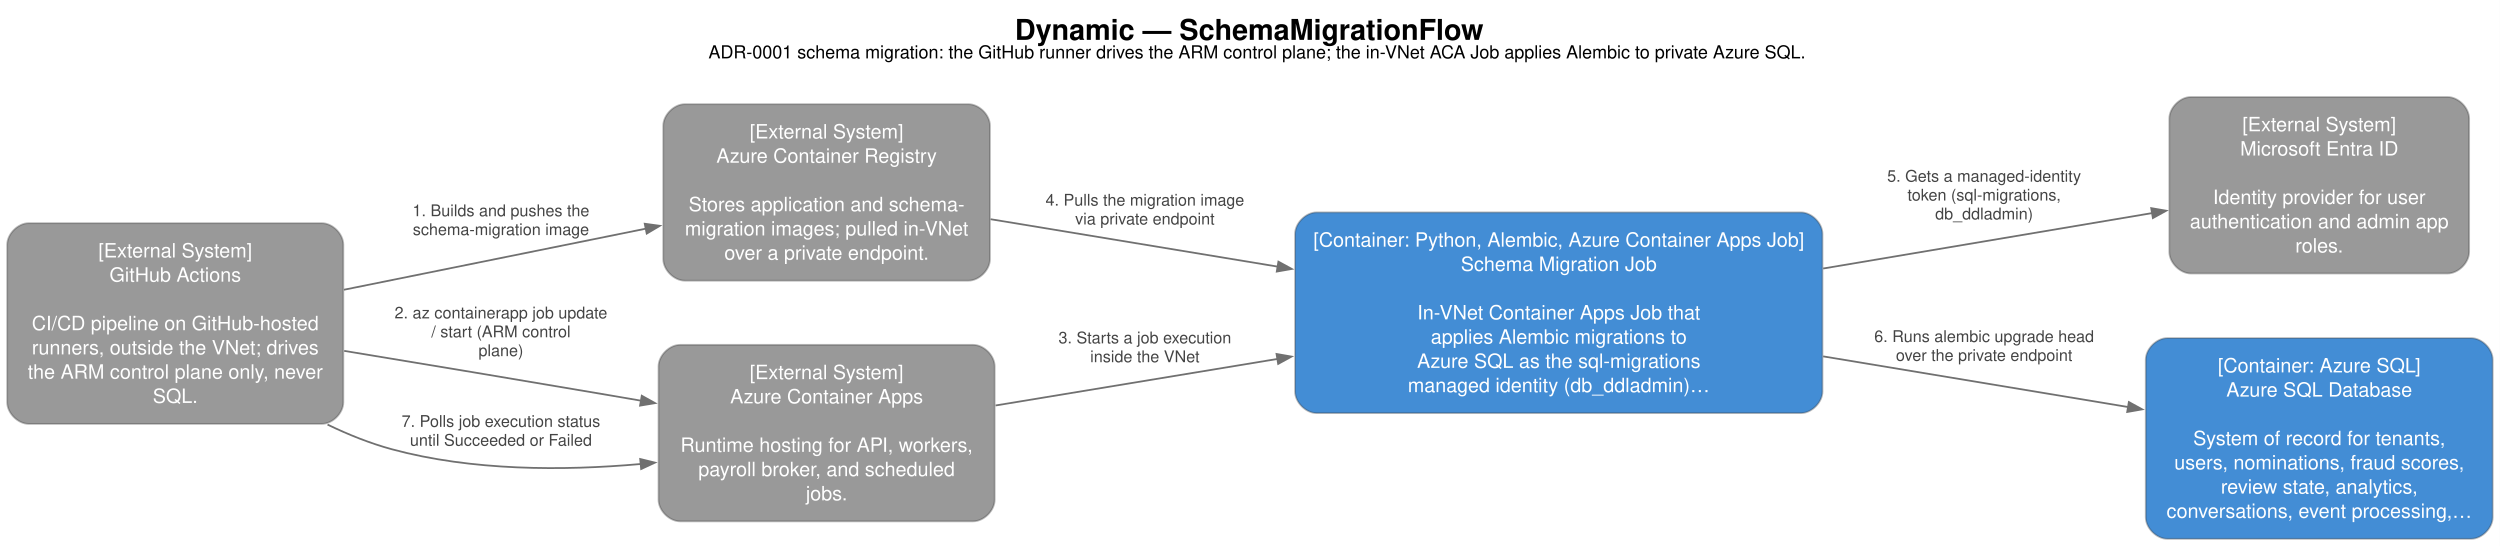
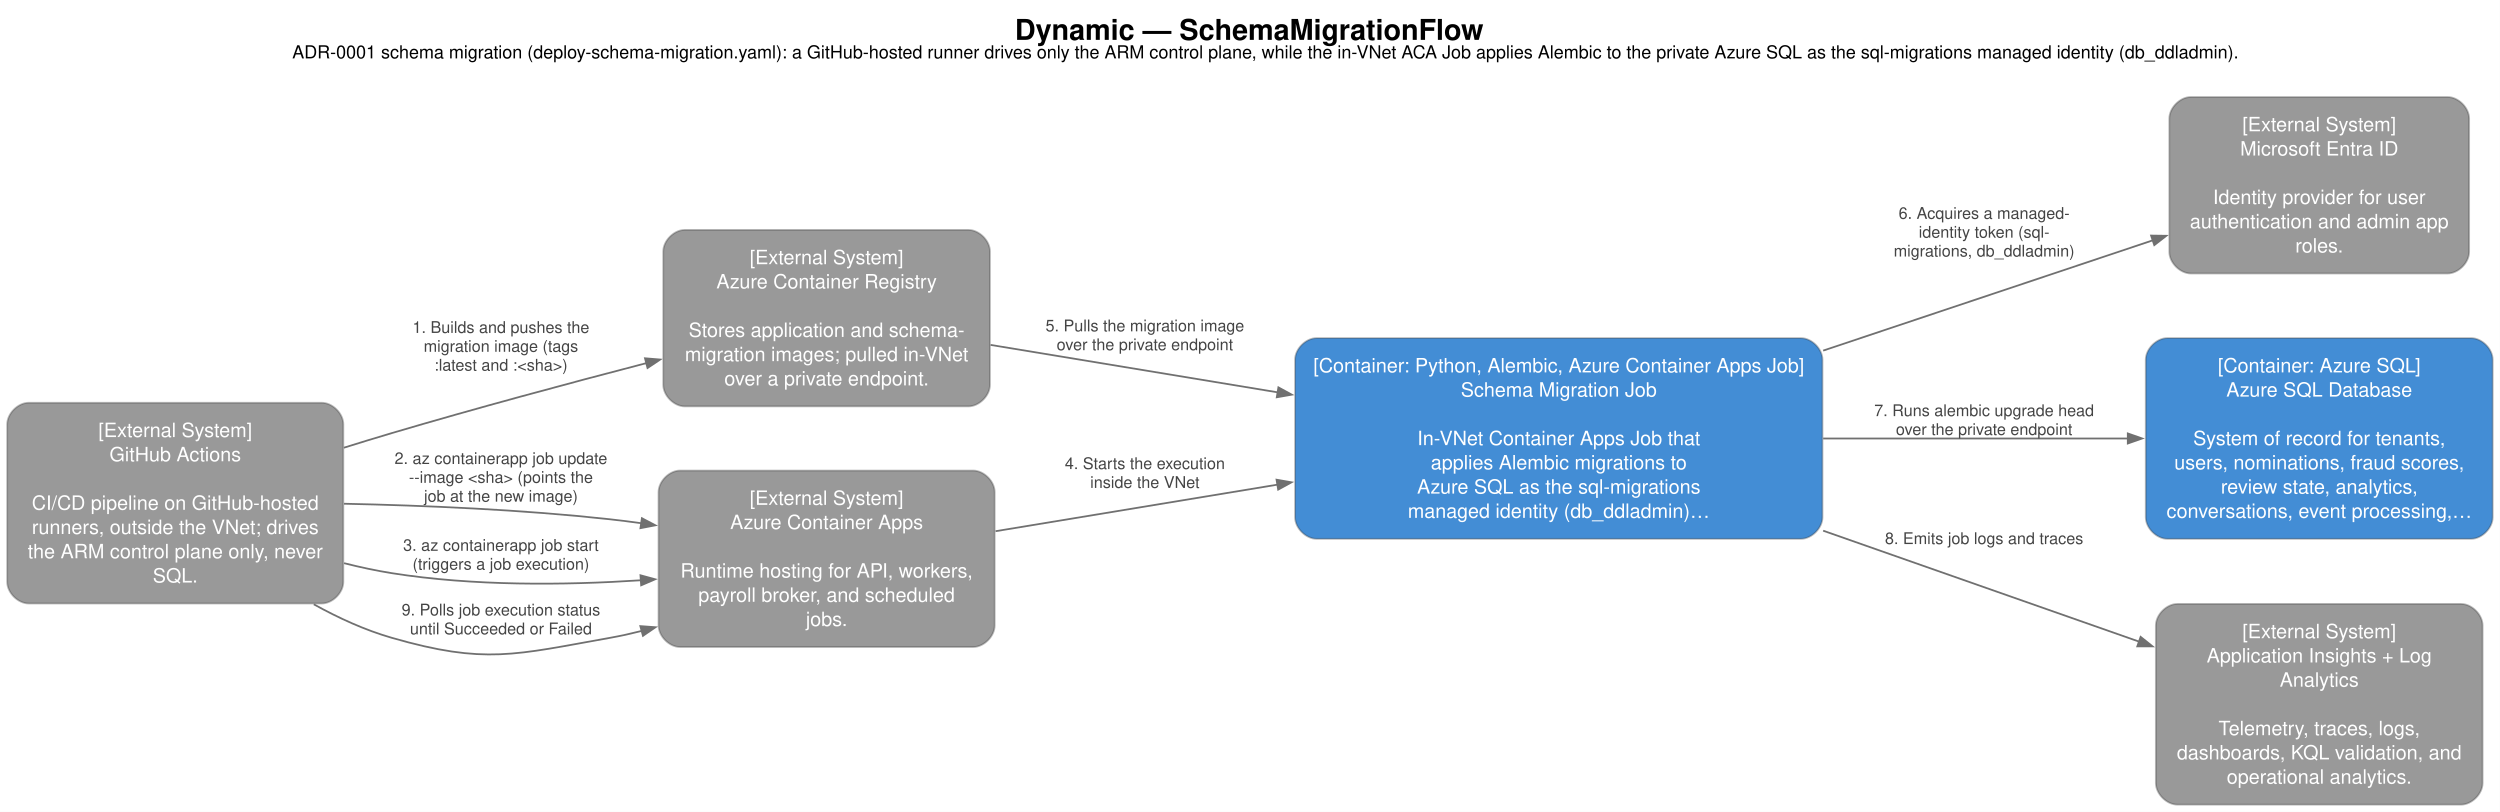
- <svg xmlns="http://www.w3.org/2000/svg" width="1392pt" height="304pt" viewBox="0.00 0.00 1392.00 304.00">
-   <g id="graph0" class="graph" transform="scale(1 1) rotate(0) translate(4 300.03)">
-     <polygon fill="white" stroke="none" points="-4,4 -4,-300.03 1387.93,-300.03 1387.93,4 -4,4" />
-     <text xml:space="preserve" text-anchor="start" x="561.09" y="-277.83" font-family="Helvetica,sans-Serif" font-weight="bold" font-size="16.00">Dynamic — SchemaMigrationFlow</text>
-     <text xml:space="preserve" text-anchor="start" x="390.47" y="-267.53" font-family="Helvetica,sans-Serif" font-size="10.00">ADR-0001 schema migration: the GitHub runner drives the ARM control plane; the in-VNet ACA Job applies Alembic to private Azure SQL.</text>
-     <text xml:space="preserve" text-anchor="start" x="689.72" y="-251.83" font-family="Helvetica,sans-Serif" font-size="16.00"> </text>
+ <svg xmlns="http://www.w3.org/2000/svg" width="1392pt" height="452pt" viewBox="0.00 0.00 1392.00 452.00">
+   <g id="graph0" class="graph" transform="scale(1 1) rotate(0) translate(4 448.03)">
+     <polygon fill="white" stroke="none" points="-4,4 -4,-448.03 1387.93,-448.03 1387.93,4 -4,4" />
+     <text xml:space="preserve" text-anchor="start" x="561.09" y="-425.83" font-family="Helvetica,sans-Serif" font-weight="bold" font-size="16.00">Dynamic — SchemaMigrationFlow</text>
+     <text xml:space="preserve" text-anchor="start" x="158.72" y="-415.53" font-family="Helvetica,sans-Serif" font-size="10.00">ADR-0001 schema migration (deploy-schema-migration.yaml): a GitHub-hosted runner drives only the ARM control plane, while the in-VNet ACA Job applies Alembic to the private Azure SQL as the sql-migrations managed identity (db_ddladmin).</text>
+     <text xml:space="preserve" text-anchor="start" x="689.72" y="-399.83" font-family="Helvetica,sans-Serif" font-size="16.00"> </text>
    <g id="node1" class="node">
-       <path fill="#999999" stroke="#333333" stroke-opacity="0.333" d="M175.17,-175.78C175.17,-175.78 12,-175.78 12,-175.78 6,-175.78 0,-169.78 0,-163.78 0,-163.78 0,-76 0,-76 0,-70 6,-64 12,-64 12,-64 175.17,-64 175.17,-64 181.17,-64 187.17,-70 187.17,-76 187.17,-76 187.17,-163.78 187.17,-163.78 187.17,-169.78 181.17,-175.78 175.17,-175.78" />
-       <text xml:space="preserve" text-anchor="middle" x="93.59" y="-156.69" font-family="Helvetica,sans-Serif" font-size="11.00" fill="#ffffff">[External System]</text>
-       <text xml:space="preserve" text-anchor="middle" x="93.59" y="-143.19" font-family="Helvetica,sans-Serif" font-size="11.00" fill="#ffffff">GitHub Actions</text>
-       <text xml:space="preserve" text-anchor="middle" x="93.59" y="-129.69" font-family="Helvetica,sans-Serif" font-size="11.00" fill="#ffffff"> </text>
-       <text xml:space="preserve" text-anchor="middle" x="93.59" y="-116.19" font-family="Helvetica,sans-Serif" font-size="11.00" fill="#ffffff">CI/CD pipeline on GitHub-hosted</text>
-       <text xml:space="preserve" text-anchor="middle" x="93.59" y="-102.69" font-family="Helvetica,sans-Serif" font-size="11.00" fill="#ffffff">runners, outside the VNet; drives</text>
-       <text xml:space="preserve" text-anchor="middle" x="93.59" y="-89.19" font-family="Helvetica,sans-Serif" font-size="11.00" fill="#ffffff">the ARM control plane only, never</text>
-       <text xml:space="preserve" text-anchor="middle" x="93.59" y="-75.69" font-family="Helvetica,sans-Serif" font-size="11.00" fill="#ffffff">SQL.</text>
+       <path fill="#999999" stroke="#333333" stroke-opacity="0.333" d="M175.17,-223.78C175.17,-223.78 12,-223.78 12,-223.78 6,-223.78 0,-217.78 0,-211.78 0,-211.78 0,-124 0,-124 0,-118 6,-112 12,-112 12,-112 175.17,-112 175.17,-112 181.17,-112 187.17,-118 187.17,-124 187.17,-124 187.17,-211.78 187.17,-211.78 187.17,-217.78 181.17,-223.78 175.17,-223.78" />
+       <text xml:space="preserve" text-anchor="middle" x="93.59" y="-204.69" font-family="Helvetica,sans-Serif" font-size="11.00" fill="#ffffff">[External System]</text>
+       <text xml:space="preserve" text-anchor="middle" x="93.59" y="-191.19" font-family="Helvetica,sans-Serif" font-size="11.00" fill="#ffffff">GitHub Actions</text>
+       <text xml:space="preserve" text-anchor="middle" x="93.59" y="-177.69" font-family="Helvetica,sans-Serif" font-size="11.00" fill="#ffffff"> </text>
+       <text xml:space="preserve" text-anchor="middle" x="93.59" y="-164.19" font-family="Helvetica,sans-Serif" font-size="11.00" fill="#ffffff">CI/CD pipeline on GitHub-hosted</text>
+       <text xml:space="preserve" text-anchor="middle" x="93.59" y="-150.69" font-family="Helvetica,sans-Serif" font-size="11.00" fill="#ffffff">runners, outside the VNet; drives</text>
+       <text xml:space="preserve" text-anchor="middle" x="93.59" y="-137.19" font-family="Helvetica,sans-Serif" font-size="11.00" fill="#ffffff">the ARM control plane only, never</text>
+       <text xml:space="preserve" text-anchor="middle" x="93.59" y="-123.69" font-family="Helvetica,sans-Serif" font-size="11.00" fill="#ffffff">SQL.</text>
    </g>
    <g id="node2" class="node">
-       <path fill="#999999" stroke="#333333" stroke-opacity="0.333" d="M535.22,-242.03C535.22,-242.03 377.3,-242.03 377.3,-242.03 371.3,-242.03 365.3,-236.03 365.3,-230.03 365.3,-230.03 365.3,-155.75 365.3,-155.75 365.3,-149.75 371.3,-143.75 377.3,-143.75 377.3,-143.75 535.22,-143.75 535.22,-143.75 541.22,-143.75 547.22,-149.75 547.22,-155.75 547.22,-155.75 547.22,-230.03 547.22,-230.03 547.22,-236.03 541.22,-242.03 535.22,-242.03" />
-       <text xml:space="preserve" text-anchor="middle" x="456.25" y="-222.94" font-family="Helvetica,sans-Serif" font-size="11.00" fill="#ffffff">[External System]</text>
-       <text xml:space="preserve" text-anchor="middle" x="456.25" y="-209.44" font-family="Helvetica,sans-Serif" font-size="11.00" fill="#ffffff">Azure Container Registry</text>
-       <text xml:space="preserve" text-anchor="middle" x="456.25" y="-195.94" font-family="Helvetica,sans-Serif" font-size="11.00" fill="#ffffff"> </text>
-       <text xml:space="preserve" text-anchor="middle" x="456.25" y="-182.44" font-family="Helvetica,sans-Serif" font-size="11.00" fill="#ffffff">Stores application and schema-</text>
-       <text xml:space="preserve" text-anchor="middle" x="456.25" y="-168.94" font-family="Helvetica,sans-Serif" font-size="11.00" fill="#ffffff">migration images; pulled in-VNet</text>
-       <text xml:space="preserve" text-anchor="middle" x="456.25" y="-155.44" font-family="Helvetica,sans-Serif" font-size="11.00" fill="#ffffff">over a private endpoint.</text>
+       <path fill="#999999" stroke="#333333" stroke-opacity="0.333" d="M535.22,-320.03C535.22,-320.03 377.3,-320.03 377.3,-320.03 371.3,-320.03 365.3,-314.03 365.3,-308.03 365.3,-308.03 365.3,-233.75 365.3,-233.75 365.3,-227.75 371.3,-221.75 377.3,-221.75 377.3,-221.75 535.22,-221.75 535.22,-221.75 541.22,-221.75 547.22,-227.75 547.22,-233.75 547.22,-233.75 547.22,-308.03 547.22,-308.03 547.22,-314.03 541.22,-320.03 535.22,-320.03" />
+       <text xml:space="preserve" text-anchor="middle" x="456.25" y="-300.94" font-family="Helvetica,sans-Serif" font-size="11.00" fill="#ffffff">[External System]</text>
+       <text xml:space="preserve" text-anchor="middle" x="456.25" y="-287.44" font-family="Helvetica,sans-Serif" font-size="11.00" fill="#ffffff">Azure Container Registry</text>
+       <text xml:space="preserve" text-anchor="middle" x="456.25" y="-273.94" font-family="Helvetica,sans-Serif" font-size="11.00" fill="#ffffff"> </text>
+       <text xml:space="preserve" text-anchor="middle" x="456.25" y="-260.44" font-family="Helvetica,sans-Serif" font-size="11.00" fill="#ffffff">Stores application and schema-</text>
+       <text xml:space="preserve" text-anchor="middle" x="456.25" y="-246.94" font-family="Helvetica,sans-Serif" font-size="11.00" fill="#ffffff">migration images; pulled in-VNet</text>
+       <text xml:space="preserve" text-anchor="middle" x="456.25" y="-233.44" font-family="Helvetica,sans-Serif" font-size="11.00" fill="#ffffff">over a private endpoint.</text>
    </g>
    <g id="edge1" class="edge">
-       <path fill="none" stroke="#707070" d="M187.47,-138.69C239.06,-149.13 303.26,-162.13 355.86,-172.77" />
-       <polygon fill="#707070" stroke="#707070" points="354.99,-175.45 363.39,-174.3 356.1,-169.96 354.99,-175.45" />
-       <text xml:space="preserve" text-anchor="middle" x="274.92" y="-179.64" font-family="Helvetica,sans-Serif" font-size="9.00" fill="#444444">1. Builds and pushes the</text>
-       <text xml:space="preserve" text-anchor="middle" x="274.92" y="-169.14" font-family="Helvetica,sans-Serif" font-size="9.00" fill="#444444">schema-migration image</text>
+       <path fill="none" stroke="#707070" d="M187.46,-198.74C196.46,-201.56 205.48,-204.32 214.17,-206.89 260.5,-220.58 312.24,-234.5 355.87,-245.84" />
+       <polygon fill="#707070" stroke="#707070" points="355.14,-248.54 363.59,-247.84 356.54,-243.12 355.14,-248.54" />
+       <text xml:space="preserve" text-anchor="middle" x="274.92" y="-262.65" font-family="Helvetica,sans-Serif" font-size="9.00" fill="#444444">1. Builds and pushes the</text>
+       <text xml:space="preserve" text-anchor="middle" x="274.92" y="-252.15" font-family="Helvetica,sans-Serif" font-size="9.00" fill="#444444">migration image (tags</text>
+       <text xml:space="preserve" text-anchor="middle" x="274.92" y="-241.65" font-family="Helvetica,sans-Serif" font-size="9.00" fill="#444444">:latest and :&lt;sha&gt;)</text>
    </g>
    <g id="node3" class="node">
-       <path fill="#999999" stroke="#333333" stroke-opacity="0.333" d="M537.84,-108.03C537.84,-108.03 374.67,-108.03 374.67,-108.03 368.67,-108.03 362.67,-102.03 362.67,-96.03 362.67,-96.03 362.67,-21.75 362.67,-21.75 362.67,-15.75 368.67,-9.75 374.67,-9.75 374.67,-9.75 537.84,-9.75 537.84,-9.75 543.84,-9.75 549.84,-15.75 549.84,-21.75 549.84,-21.75 549.84,-96.03 549.84,-96.03 549.84,-102.03 543.84,-108.03 537.84,-108.03" />
-       <text xml:space="preserve" text-anchor="middle" x="456.25" y="-88.94" font-family="Helvetica,sans-Serif" font-size="11.00" fill="#ffffff">[External System]</text>
-       <text xml:space="preserve" text-anchor="middle" x="456.25" y="-75.44" font-family="Helvetica,sans-Serif" font-size="11.00" fill="#ffffff">Azure Container Apps</text>
-       <text xml:space="preserve" text-anchor="middle" x="456.25" y="-61.94" font-family="Helvetica,sans-Serif" font-size="11.00" fill="#ffffff"> </text>
-       <text xml:space="preserve" text-anchor="middle" x="456.25" y="-48.44" font-family="Helvetica,sans-Serif" font-size="11.00" fill="#ffffff">Runtime hosting for API, workers,</text>
-       <text xml:space="preserve" text-anchor="middle" x="456.25" y="-34.94" font-family="Helvetica,sans-Serif" font-size="11.00" fill="#ffffff">payroll broker, and scheduled</text>
-       <text xml:space="preserve" text-anchor="middle" x="456.25" y="-21.44" font-family="Helvetica,sans-Serif" font-size="11.00" fill="#ffffff">jobs.</text>
+       <path fill="#999999" stroke="#333333" stroke-opacity="0.333" d="M537.84,-186.03C537.84,-186.03 374.67,-186.03 374.67,-186.03 368.67,-186.03 362.67,-180.03 362.67,-174.03 362.67,-174.03 362.67,-99.75 362.67,-99.75 362.67,-93.75 368.67,-87.75 374.67,-87.75 374.67,-87.75 537.84,-87.75 537.84,-87.75 543.84,-87.75 549.84,-93.75 549.84,-99.75 549.84,-99.75 549.84,-174.03 549.84,-174.03 549.84,-180.03 543.84,-186.03 537.84,-186.03" />
+       <text xml:space="preserve" text-anchor="middle" x="456.25" y="-166.94" font-family="Helvetica,sans-Serif" font-size="11.00" fill="#ffffff">[External System]</text>
+       <text xml:space="preserve" text-anchor="middle" x="456.25" y="-153.44" font-family="Helvetica,sans-Serif" font-size="11.00" fill="#ffffff">Azure Container Apps</text>
+       <text xml:space="preserve" text-anchor="middle" x="456.25" y="-139.94" font-family="Helvetica,sans-Serif" font-size="11.00" fill="#ffffff"> </text>
+       <text xml:space="preserve" text-anchor="middle" x="456.25" y="-126.44" font-family="Helvetica,sans-Serif" font-size="11.00" fill="#ffffff">Runtime hosting for API, workers,</text>
+       <text xml:space="preserve" text-anchor="middle" x="456.25" y="-112.94" font-family="Helvetica,sans-Serif" font-size="11.00" fill="#ffffff">payroll broker, and scheduled</text>
+       <text xml:space="preserve" text-anchor="middle" x="456.25" y="-99.44" font-family="Helvetica,sans-Serif" font-size="11.00" fill="#ffffff">jobs.</text>
    </g>
    <g id="edge2" class="edge">
-       <path fill="none" stroke="#707070" d="M187.64,-104.66C232.41,-97.28 286.84,-88.23 335.67,-79.89 341.33,-78.92 347.14,-77.93 353,-76.91" />
-       <polygon fill="#707070" stroke="#707070" points="353.34,-79.69 360.75,-75.57 352.39,-74.18 353.34,-79.69" />
-       <text xml:space="preserve" text-anchor="middle" x="274.92" y="-122.75" font-family="Helvetica,sans-Serif" font-size="9.00" fill="#444444">2. az containerapp job update</text>
-       <text xml:space="preserve" text-anchor="middle" x="274.92" y="-112.25" font-family="Helvetica,sans-Serif" font-size="9.00" fill="#444444">/ start (ARM control</text>
-       <text xml:space="preserve" text-anchor="middle" x="274.92" y="-101.75" font-family="Helvetica,sans-Serif" font-size="9.00" fill="#444444">plane)</text>
+       <path fill="none" stroke="#707070" d="M187.55,-167.55C232.42,-166.59 286.96,-164.25 335.67,-158.89 341.38,-158.26 347.24,-157.52 353.13,-156.69" />
+       <polygon fill="#707070" stroke="#707070" points="353.41,-159.48 360.92,-155.54 352.6,-153.94 353.41,-159.48" />
+       <text xml:space="preserve" text-anchor="middle" x="274.92" y="-189.69" font-family="Helvetica,sans-Serif" font-size="9.00" fill="#444444">2. az containerapp job update</text>
+       <text xml:space="preserve" text-anchor="middle" x="274.92" y="-179.19" font-family="Helvetica,sans-Serif" font-size="9.00" fill="#444444">--image &lt;sha&gt; (points the</text>
+       <text xml:space="preserve" text-anchor="middle" x="274.92" y="-168.69" font-family="Helvetica,sans-Serif" font-size="9.00" fill="#444444">job at the new image)</text>
+     </g>
+     <g id="edge3" class="edge">
+       <path fill="none" stroke="#707070" d="M187.57,-134.46C196.47,-132.2 205.44,-130.28 214.17,-128.89 259.35,-121.71 309.87,-122.11 352.94,-124.94" />
+       <polygon fill="#707070" stroke="#707070" points="352.61,-127.72 360.79,-125.49 353,-122.13 352.61,-127.72" />
+       <text xml:space="preserve" text-anchor="middle" x="274.92" y="-141.34" font-family="Helvetica,sans-Serif" font-size="9.00" fill="#444444">3. az containerapp job start</text>
+       <text xml:space="preserve" text-anchor="middle" x="274.92" y="-130.84" font-family="Helvetica,sans-Serif" font-size="9.00" fill="#444444">(triggers a job execution)</text>
+     </g>
+     <g id="edge9" class="edge">
+       <path fill="none" stroke="#707070" d="M170.71,-111.56C184.56,-103.87 199.33,-97.16 214.17,-92.89 266.07,-77.96 282.51,-83.42 335.67,-92.89 341.6,-93.95 347.61,-95.27 353.64,-96.81" />
+       <polygon fill="#707070" stroke="#707070" points="352.54,-99.41 360.99,-98.79 354,-94 352.54,-99.41" />
+       <text xml:space="preserve" text-anchor="middle" x="274.92" y="-105.34" font-family="Helvetica,sans-Serif" font-size="9.00" fill="#444444">9. Polls job execution status</text>
+       <text xml:space="preserve" text-anchor="middle" x="274.92" y="-94.84" font-family="Helvetica,sans-Serif" font-size="9.00" fill="#444444">until Succeeded or Failed</text>
+     </g>
+     <g id="node4" class="node">
+       <path fill="#438dd5" stroke="#333333" stroke-opacity="0.333" d="M998.76,-259.78C998.76,-259.78 729.09,-259.78 729.09,-259.78 723.09,-259.78 717.09,-253.78 717.09,-247.78 717.09,-247.78 717.09,-160 717.09,-160 717.09,-154 723.09,-148 729.09,-148 729.09,-148 998.76,-148 998.76,-148 1004.76,-148 1010.76,-154 1010.76,-160 1010.76,-160 1010.76,-247.78 1010.76,-247.78 1010.76,-253.78 1004.76,-259.78 998.76,-259.78" />
+       <text xml:space="preserve" text-anchor="middle" x="863.93" y="-240.69" font-family="Helvetica,sans-Serif" font-size="11.00" fill="#ffffff">[Container: Python, Alembic, Azure Container Apps Job]</text>
+       <text xml:space="preserve" text-anchor="middle" x="863.93" y="-227.19" font-family="Helvetica,sans-Serif" font-size="11.00" fill="#ffffff">Schema Migration Job</text>
+       <text xml:space="preserve" text-anchor="middle" x="863.93" y="-213.69" font-family="Helvetica,sans-Serif" font-size="11.00" fill="#ffffff"> </text>
+       <text xml:space="preserve" text-anchor="middle" x="863.93" y="-200.19" font-family="Helvetica,sans-Serif" font-size="11.00" fill="#ffffff">In-VNet Container Apps Job that</text>
+       <text xml:space="preserve" text-anchor="middle" x="863.93" y="-186.69" font-family="Helvetica,sans-Serif" font-size="11.00" fill="#ffffff">applies Alembic migrations to</text>
+       <text xml:space="preserve" text-anchor="middle" x="863.93" y="-173.19" font-family="Helvetica,sans-Serif" font-size="11.00" fill="#ffffff">Azure SQL as the sql-migrations</text>
+       <text xml:space="preserve" text-anchor="middle" x="863.93" y="-159.69" font-family="Helvetica,sans-Serif" font-size="11.00" fill="#ffffff">managed identity (db_ddladmin)…</text>
+     </g>
+     <g id="edge5" class="edge">
+       <path fill="none" stroke="#707070" d="M547.54,-255.98C594.55,-248.21 653.36,-238.5 707.42,-229.57" />
+       <polygon fill="#707070" stroke="#707070" points="707.82,-232.34 715.26,-228.28 706.91,-226.82 707.82,-232.34" />
+       <text xml:space="preserve" text-anchor="middle" x="633.47" y="-263.54" font-family="Helvetica,sans-Serif" font-size="9.00" fill="#444444">5. Pulls the migration image</text>
+       <text xml:space="preserve" text-anchor="middle" x="633.47" y="-253.04" font-family="Helvetica,sans-Serif" font-size="9.00" fill="#444444">over the private endpoint</text>
+     </g>
+     <g id="edge4" class="edge">
+       <path fill="none" stroke="#707070" d="M550.32,-152.26C596.87,-159.95 654.46,-169.46 707.47,-178.21" />
+       <polygon fill="#707070" stroke="#707070" points="706.78,-180.94 715.12,-179.48 707.69,-175.41 706.78,-180.94" />
+       <text xml:space="preserve" text-anchor="middle" x="633.47" y="-186.85" font-family="Helvetica,sans-Serif" font-size="9.00" fill="#444444">4. Starts the execution</text>
+       <text xml:space="preserve" text-anchor="middle" x="633.47" y="-176.35" font-family="Helvetica,sans-Serif" font-size="9.00" fill="#444444">inside the VNet</text>
+     </g>
+     <g id="node5" class="node">
+       <path fill="#999999" stroke="#333333" stroke-opacity="0.333" d="M1358.81,-394.03C1358.81,-394.03 1215.88,-394.03 1215.88,-394.03 1209.88,-394.03 1203.88,-388.03 1203.88,-382.03 1203.88,-382.03 1203.88,-307.75 1203.88,-307.75 1203.88,-301.75 1209.88,-295.75 1215.88,-295.75 1215.88,-295.75 1358.81,-295.75 1358.81,-295.75 1364.81,-295.75 1370.81,-301.75 1370.81,-307.75 1370.81,-307.75 1370.81,-382.03 1370.81,-382.03 1370.81,-388.03 1364.81,-394.03 1358.81,-394.03" />
+       <text xml:space="preserve" text-anchor="middle" x="1287.35" y="-374.94" font-family="Helvetica,sans-Serif" font-size="11.00" fill="#ffffff">[External System]</text>
+       <text xml:space="preserve" text-anchor="middle" x="1287.35" y="-361.44" font-family="Helvetica,sans-Serif" font-size="11.00" fill="#ffffff">Microsoft Entra ID</text>
+       <text xml:space="preserve" text-anchor="middle" x="1287.35" y="-347.94" font-family="Helvetica,sans-Serif" font-size="11.00" fill="#ffffff"> </text>
+       <text xml:space="preserve" text-anchor="middle" x="1287.35" y="-334.44" font-family="Helvetica,sans-Serif" font-size="11.00" fill="#ffffff">Identity provider for user</text>
+       <text xml:space="preserve" text-anchor="middle" x="1287.35" y="-320.94" font-family="Helvetica,sans-Serif" font-size="11.00" fill="#ffffff">authentication and admin app</text>
+       <text xml:space="preserve" text-anchor="middle" x="1287.35" y="-307.44" font-family="Helvetica,sans-Serif" font-size="11.00" fill="#ffffff">roles.</text>
+     </g>
+     <g id="edge6" class="edge">
+       <path fill="none" stroke="#707070" d="M1011.13,-252.81C1072.16,-273.23 1141.18,-296.32 1194.83,-314.27" />
+       <polygon fill="#707070" stroke="#707070" points="1193.73,-316.86 1202.21,-316.74 1195.51,-311.54 1193.73,-316.86" />
+       <text xml:space="preserve" text-anchor="middle" x="1100.76" y="-326.18" font-family="Helvetica,sans-Serif" font-size="9.00" fill="#444444">6. Acquires a managed-</text>
+       <text xml:space="preserve" text-anchor="middle" x="1100.76" y="-315.68" font-family="Helvetica,sans-Serif" font-size="9.00" fill="#444444">identity token (sql-</text>
+       <text xml:space="preserve" text-anchor="middle" x="1100.76" y="-305.18" font-family="Helvetica,sans-Serif" font-size="9.00" fill="#444444">migrations, db_ddladmin)</text>
+     </g>
+     <g id="node6" class="node">
+       <path fill="#438dd5" stroke="#333333" stroke-opacity="0.333" d="M1371.93,-259.78C1371.93,-259.78 1202.76,-259.78 1202.76,-259.78 1196.76,-259.78 1190.76,-253.78 1190.76,-247.78 1190.76,-247.78 1190.76,-160 1190.76,-160 1190.76,-154 1196.76,-148 1202.76,-148 1202.76,-148 1371.93,-148 1371.93,-148 1377.93,-148 1383.93,-154 1383.93,-160 1383.93,-160 1383.93,-247.78 1383.93,-247.78 1383.93,-253.78 1377.93,-259.78 1371.93,-259.78" />
+       <text xml:space="preserve" text-anchor="middle" x="1287.35" y="-240.69" font-family="Helvetica,sans-Serif" font-size="11.00" fill="#ffffff">[Container: Azure SQL]</text>
+       <text xml:space="preserve" text-anchor="middle" x="1287.35" y="-227.19" font-family="Helvetica,sans-Serif" font-size="11.00" fill="#ffffff">Azure SQL Database</text>
+       <text xml:space="preserve" text-anchor="middle" x="1287.35" y="-213.69" font-family="Helvetica,sans-Serif" font-size="11.00" fill="#ffffff"> </text>
+       <text xml:space="preserve" text-anchor="middle" x="1287.35" y="-200.19" font-family="Helvetica,sans-Serif" font-size="11.00" fill="#ffffff">System of record for tenants,</text>
+       <text xml:space="preserve" text-anchor="middle" x="1287.35" y="-186.69" font-family="Helvetica,sans-Serif" font-size="11.00" fill="#ffffff">users, nominations, fraud scores,</text>
+       <text xml:space="preserve" text-anchor="middle" x="1287.35" y="-173.19" font-family="Helvetica,sans-Serif" font-size="11.00" fill="#ffffff">review state, analytics,</text>
+       <text xml:space="preserve" text-anchor="middle" x="1287.35" y="-159.69" font-family="Helvetica,sans-Serif" font-size="11.00" fill="#ffffff">conversations, event processing,…</text>
    </g>
    <g id="edge7" class="edge">
-       <path fill="none" stroke="#707070" d="M178.37,-63.62C189.99,-58 202.1,-53.16 214.17,-49.89 258.61,-37.84 309.34,-37.8 352.76,-41.67" />
-       <polygon fill="#707070" stroke="#707070" points="352.46,-44.46 360.69,-42.44 353,-38.88 352.46,-44.46" />
-       <text xml:space="preserve" text-anchor="middle" x="274.92" y="-62.34" font-family="Helvetica,sans-Serif" font-size="9.00" fill="#444444">7. Polls job execution status</text>
-       <text xml:space="preserve" text-anchor="middle" x="274.92" y="-51.84" font-family="Helvetica,sans-Serif" font-size="9.00" fill="#444444">until Succeeded or Failed</text>
+       <path fill="none" stroke="#707070" d="M1011.13,-203.89C1066.97,-203.89 1129.5,-203.89 1180.82,-203.89" />
+       <polygon fill="#707070" stroke="#707070" points="1180.76,-206.69 1188.76,-203.89 1180.76,-201.09 1180.76,-206.69" />
+       <text xml:space="preserve" text-anchor="middle" x="1100.76" y="-216.34" font-family="Helvetica,sans-Serif" font-size="9.00" fill="#444444">7. Runs alembic upgrade head</text>
+       <text xml:space="preserve" text-anchor="middle" x="1100.76" y="-205.84" font-family="Helvetica,sans-Serif" font-size="9.00" fill="#444444">over the private endpoint</text>
    </g>
-     <g id="node4" class="node">
-       <path fill="#438dd5" stroke="#333333" stroke-opacity="0.333" d="M998.76,-181.78C998.76,-181.78 729.09,-181.78 729.09,-181.78 723.09,-181.78 717.09,-175.78 717.09,-169.78 717.09,-169.78 717.09,-82 717.09,-82 717.09,-76 723.09,-70 729.09,-70 729.09,-70 998.76,-70 998.76,-70 1004.76,-70 1010.76,-76 1010.76,-82 1010.76,-82 1010.76,-169.78 1010.76,-169.78 1010.76,-175.78 1004.76,-181.78 998.76,-181.78" />
-       <text xml:space="preserve" text-anchor="middle" x="863.93" y="-162.69" font-family="Helvetica,sans-Serif" font-size="11.00" fill="#ffffff">[Container: Python, Alembic, Azure Container Apps Job]</text>
-       <text xml:space="preserve" text-anchor="middle" x="863.93" y="-149.19" font-family="Helvetica,sans-Serif" font-size="11.00" fill="#ffffff">Schema Migration Job</text>
-       <text xml:space="preserve" text-anchor="middle" x="863.93" y="-135.69" font-family="Helvetica,sans-Serif" font-size="11.00" fill="#ffffff"> </text>
-       <text xml:space="preserve" text-anchor="middle" x="863.93" y="-122.19" font-family="Helvetica,sans-Serif" font-size="11.00" fill="#ffffff">In-VNet Container Apps Job that</text>
-       <text xml:space="preserve" text-anchor="middle" x="863.93" y="-108.69" font-family="Helvetica,sans-Serif" font-size="11.00" fill="#ffffff">applies Alembic migrations to</text>
-       <text xml:space="preserve" text-anchor="middle" x="863.93" y="-95.19" font-family="Helvetica,sans-Serif" font-size="11.00" fill="#ffffff">Azure SQL as the sql-migrations</text>
-       <text xml:space="preserve" text-anchor="middle" x="863.93" y="-81.69" font-family="Helvetica,sans-Serif" font-size="11.00" fill="#ffffff">managed identity (db_ddladmin)…</text>
+     <g id="node7" class="node">
+       <path fill="#999999" stroke="#333333" stroke-opacity="0.333" d="M1366.31,-111.78C1366.31,-111.78 1208.38,-111.78 1208.38,-111.78 1202.38,-111.78 1196.38,-105.78 1196.38,-99.78 1196.38,-99.78 1196.38,-12 1196.38,-12 1196.38,-6 1202.38,0 1208.38,0 1208.38,0 1366.31,0 1366.31,0 1372.31,0 1378.31,-6 1378.31,-12 1378.31,-12 1378.31,-99.78 1378.31,-99.78 1378.31,-105.78 1372.31,-111.78 1366.31,-111.78" />
+       <text xml:space="preserve" text-anchor="middle" x="1287.35" y="-92.69" font-family="Helvetica,sans-Serif" font-size="11.00" fill="#ffffff">[External System]</text>
+       <text xml:space="preserve" text-anchor="middle" x="1287.35" y="-79.19" font-family="Helvetica,sans-Serif" font-size="11.00" fill="#ffffff">Application Insights + Log</text>
+       <text xml:space="preserve" text-anchor="middle" x="1287.35" y="-65.69" font-family="Helvetica,sans-Serif" font-size="11.00" fill="#ffffff">Analytics</text>
+       <text xml:space="preserve" text-anchor="middle" x="1287.35" y="-52.19" font-family="Helvetica,sans-Serif" font-size="11.00" fill="#ffffff"> </text>
+       <text xml:space="preserve" text-anchor="middle" x="1287.35" y="-38.69" font-family="Helvetica,sans-Serif" font-size="11.00" fill="#ffffff">Telemetry, traces, logs,</text>
+       <text xml:space="preserve" text-anchor="middle" x="1287.35" y="-25.19" font-family="Helvetica,sans-Serif" font-size="11.00" fill="#ffffff">dashboards, KQL validation, and</text>
+       <text xml:space="preserve" text-anchor="middle" x="1287.35" y="-11.69" font-family="Helvetica,sans-Serif" font-size="11.00" fill="#ffffff">operational analytics.</text>
    </g>
-     <g id="edge4" class="edge">
-       <path fill="none" stroke="#707070" d="M547.54,-177.98C594.55,-170.21 653.36,-160.5 707.42,-151.57" />
-       <polygon fill="#707070" stroke="#707070" points="707.82,-154.34 715.26,-150.28 706.91,-148.82 707.82,-154.34" />
-       <text xml:space="preserve" text-anchor="middle" x="633.47" y="-185.54" font-family="Helvetica,sans-Serif" font-size="9.00" fill="#444444">4. Pulls the migration image</text>
-       <text xml:space="preserve" text-anchor="middle" x="633.47" y="-175.04" font-family="Helvetica,sans-Serif" font-size="9.00" fill="#444444">via private endpoint</text>
-     </g>
-     <g id="edge3" class="edge">
-       <path fill="none" stroke="#707070" d="M550.32,-74.26C596.87,-81.95 654.46,-91.46 707.47,-100.21" />
-       <polygon fill="#707070" stroke="#707070" points="706.78,-102.94 715.12,-101.48 707.69,-97.41 706.78,-102.94" />
-       <text xml:space="preserve" text-anchor="middle" x="633.47" y="-108.85" font-family="Helvetica,sans-Serif" font-size="9.00" fill="#444444">3. Starts a job execution</text>
-       <text xml:space="preserve" text-anchor="middle" x="633.47" y="-98.35" font-family="Helvetica,sans-Serif" font-size="9.00" fill="#444444">inside the VNet</text>
-     </g>
-     <g id="node5" class="node">
-       <path fill="#999999" stroke="#333333" stroke-opacity="0.333" d="M1358.81,-246.03C1358.81,-246.03 1215.88,-246.03 1215.88,-246.03 1209.88,-246.03 1203.88,-240.03 1203.88,-234.03 1203.88,-234.03 1203.88,-159.75 1203.88,-159.75 1203.88,-153.75 1209.88,-147.75 1215.88,-147.75 1215.88,-147.75 1358.81,-147.75 1358.81,-147.75 1364.81,-147.75 1370.81,-153.75 1370.81,-159.75 1370.81,-159.75 1370.81,-234.03 1370.81,-234.03 1370.81,-240.03 1364.81,-246.03 1358.81,-246.03" />
-       <text xml:space="preserve" text-anchor="middle" x="1287.35" y="-226.94" font-family="Helvetica,sans-Serif" font-size="11.00" fill="#ffffff">[External System]</text>
-       <text xml:space="preserve" text-anchor="middle" x="1287.35" y="-213.44" font-family="Helvetica,sans-Serif" font-size="11.00" fill="#ffffff">Microsoft Entra ID</text>
-       <text xml:space="preserve" text-anchor="middle" x="1287.35" y="-199.94" font-family="Helvetica,sans-Serif" font-size="11.00" fill="#ffffff"> </text>
-       <text xml:space="preserve" text-anchor="middle" x="1287.35" y="-186.44" font-family="Helvetica,sans-Serif" font-size="11.00" fill="#ffffff">Identity provider for user</text>
-       <text xml:space="preserve" text-anchor="middle" x="1287.35" y="-172.94" font-family="Helvetica,sans-Serif" font-size="11.00" fill="#ffffff">authentication and admin app</text>
-       <text xml:space="preserve" text-anchor="middle" x="1287.35" y="-159.44" font-family="Helvetica,sans-Serif" font-size="11.00" fill="#ffffff">roles.</text>
-     </g>
-     <g id="edge5" class="edge">
-       <path fill="none" stroke="#707070" d="M1011.13,-150.52C1072.04,-160.78 1140.89,-172.38 1194.5,-181.42" />
-       <polygon fill="#707070" stroke="#707070" points="1193.8,-184.14 1202.15,-182.7 1194.73,-178.61 1193.8,-184.14" />
-       <text xml:space="preserve" text-anchor="middle" x="1100.76" y="-198.86" font-family="Helvetica,sans-Serif" font-size="9.00" fill="#444444">5. Gets a managed-identity</text>
-       <text xml:space="preserve" text-anchor="middle" x="1100.76" y="-188.36" font-family="Helvetica,sans-Serif" font-size="9.00" fill="#444444">token (sql-migrations,</text>
-       <text xml:space="preserve" text-anchor="middle" x="1100.76" y="-177.86" font-family="Helvetica,sans-Serif" font-size="9.00" fill="#444444">db_ddladmin)</text>
-     </g>
-     <g id="node6" class="node">
-       <path fill="#438dd5" stroke="#333333" stroke-opacity="0.333" d="M1371.93,-111.78C1371.93,-111.78 1202.76,-111.78 1202.76,-111.78 1196.76,-111.78 1190.76,-105.78 1190.76,-99.78 1190.76,-99.78 1190.76,-12 1190.76,-12 1190.76,-6 1196.76,0 1202.76,0 1202.76,0 1371.93,0 1371.93,0 1377.93,0 1383.93,-6 1383.93,-12 1383.93,-12 1383.93,-99.78 1383.93,-99.78 1383.93,-105.78 1377.93,-111.78 1371.93,-111.78" />
-       <text xml:space="preserve" text-anchor="middle" x="1287.35" y="-92.69" font-family="Helvetica,sans-Serif" font-size="11.00" fill="#ffffff">[Container: Azure SQL]</text>
-       <text xml:space="preserve" text-anchor="middle" x="1287.35" y="-79.19" font-family="Helvetica,sans-Serif" font-size="11.00" fill="#ffffff">Azure SQL Database</text>
-       <text xml:space="preserve" text-anchor="middle" x="1287.35" y="-65.69" font-family="Helvetica,sans-Serif" font-size="11.00" fill="#ffffff"> </text>
-       <text xml:space="preserve" text-anchor="middle" x="1287.35" y="-52.19" font-family="Helvetica,sans-Serif" font-size="11.00" fill="#ffffff">System of record for tenants,</text>
-       <text xml:space="preserve" text-anchor="middle" x="1287.35" y="-38.69" font-family="Helvetica,sans-Serif" font-size="11.00" fill="#ffffff">users, nominations, fraud scores,</text>
-       <text xml:space="preserve" text-anchor="middle" x="1287.35" y="-25.19" font-family="Helvetica,sans-Serif" font-size="11.00" fill="#ffffff">review state, analytics,</text>
-       <text xml:space="preserve" text-anchor="middle" x="1287.35" y="-11.69" font-family="Helvetica,sans-Serif" font-size="11.00" fill="#ffffff">conversations, event processing,…</text>
-     </g>
-     <g id="edge6" class="edge">
-       <path fill="none" stroke="#707070" d="M1011.13,-101.6C1067.09,-92.31 1129.76,-81.9 1181.14,-73.36" />
-       <polygon fill="#707070" stroke="#707070" points="1181.35,-76.17 1188.78,-72.1 1180.43,-70.64 1181.35,-76.17" />
-       <text xml:space="preserve" text-anchor="middle" x="1100.76" y="-109.61" font-family="Helvetica,sans-Serif" font-size="9.00" fill="#444444">6. Runs alembic upgrade head</text>
-       <text xml:space="preserve" text-anchor="middle" x="1100.76" y="-99.11" font-family="Helvetica,sans-Serif" font-size="9.00" fill="#444444">over the private endpoint</text>
+     <g id="edge8" class="edge">
+       <path fill="none" stroke="#707070" d="M1011.13,-152.54C1069.23,-132.14 1134.56,-109.2 1186.98,-90.79" />
+       <polygon fill="#707070" stroke="#707070" points="1187.9,-93.43 1194.52,-88.14 1186.05,-88.15 1187.9,-93.43" />
+       <text xml:space="preserve" text-anchor="middle" x="1100.76" y="-145.1" font-family="Helvetica,sans-Serif" font-size="9.00" fill="#444444">8. Emits job logs and traces</text>
    </g>
  </g>
</svg>
